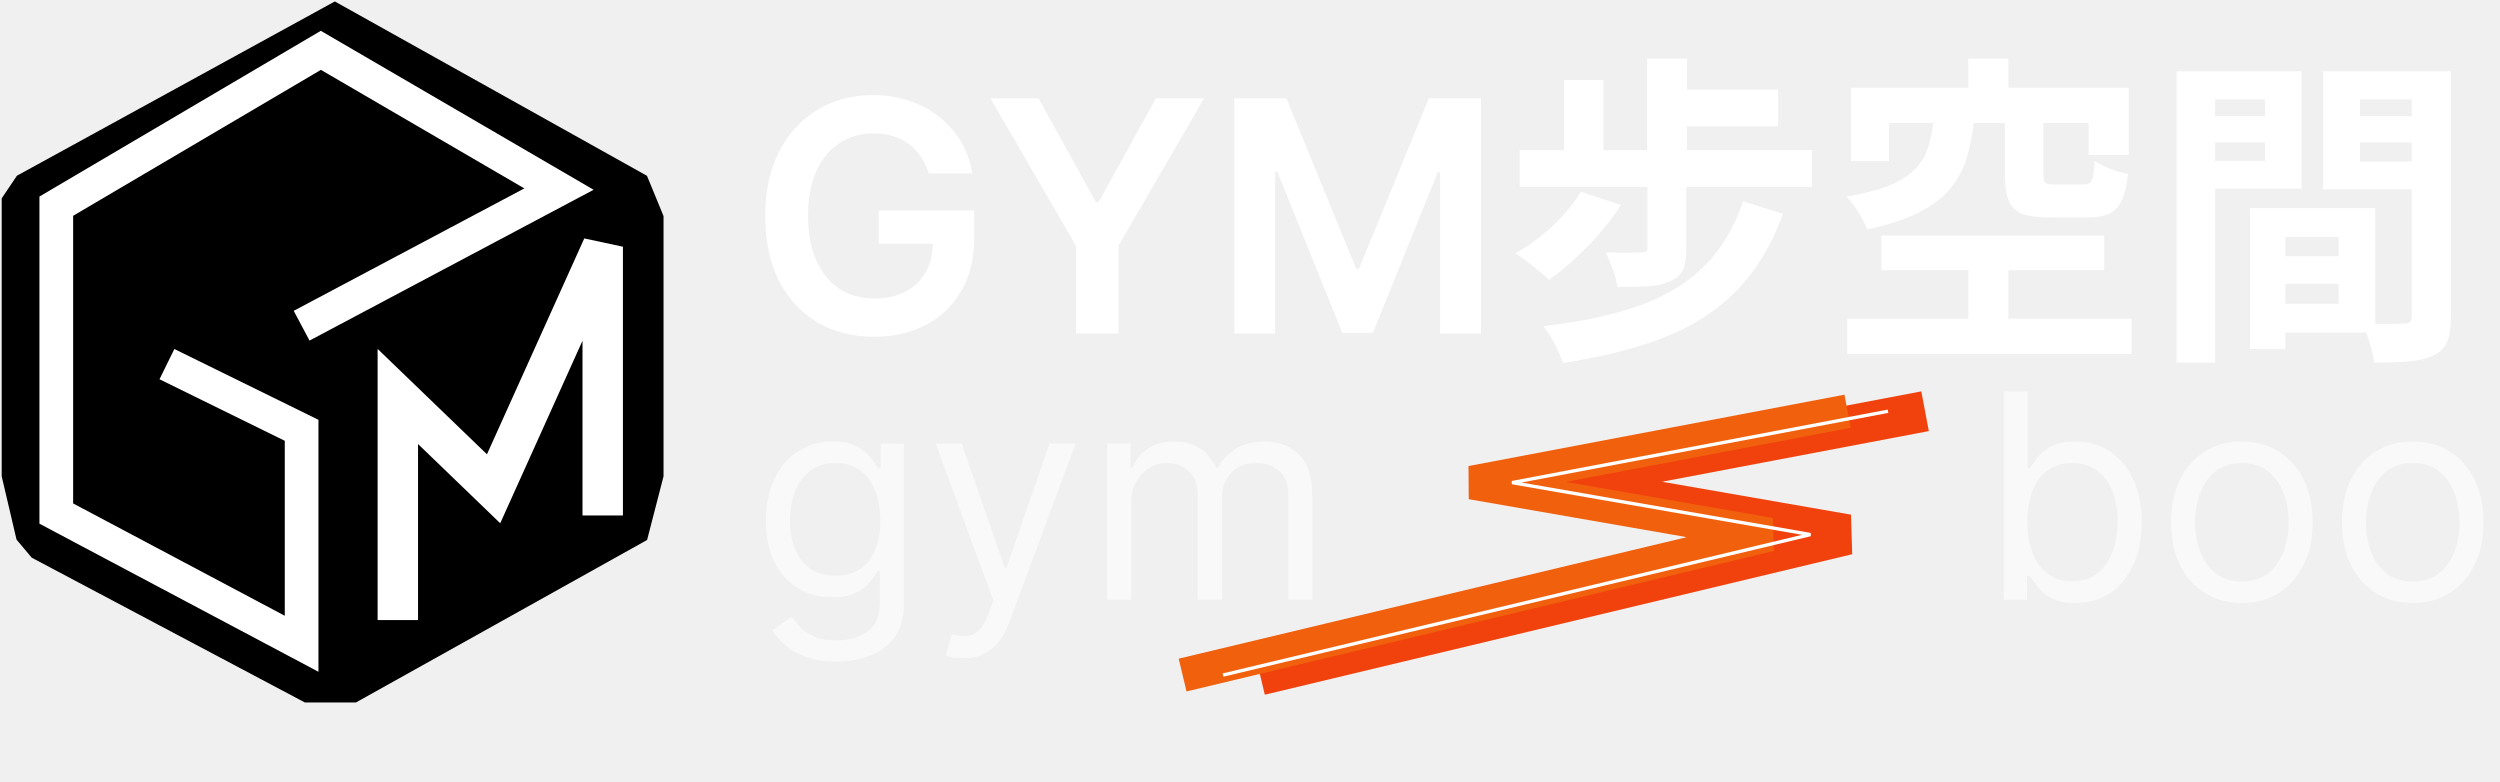
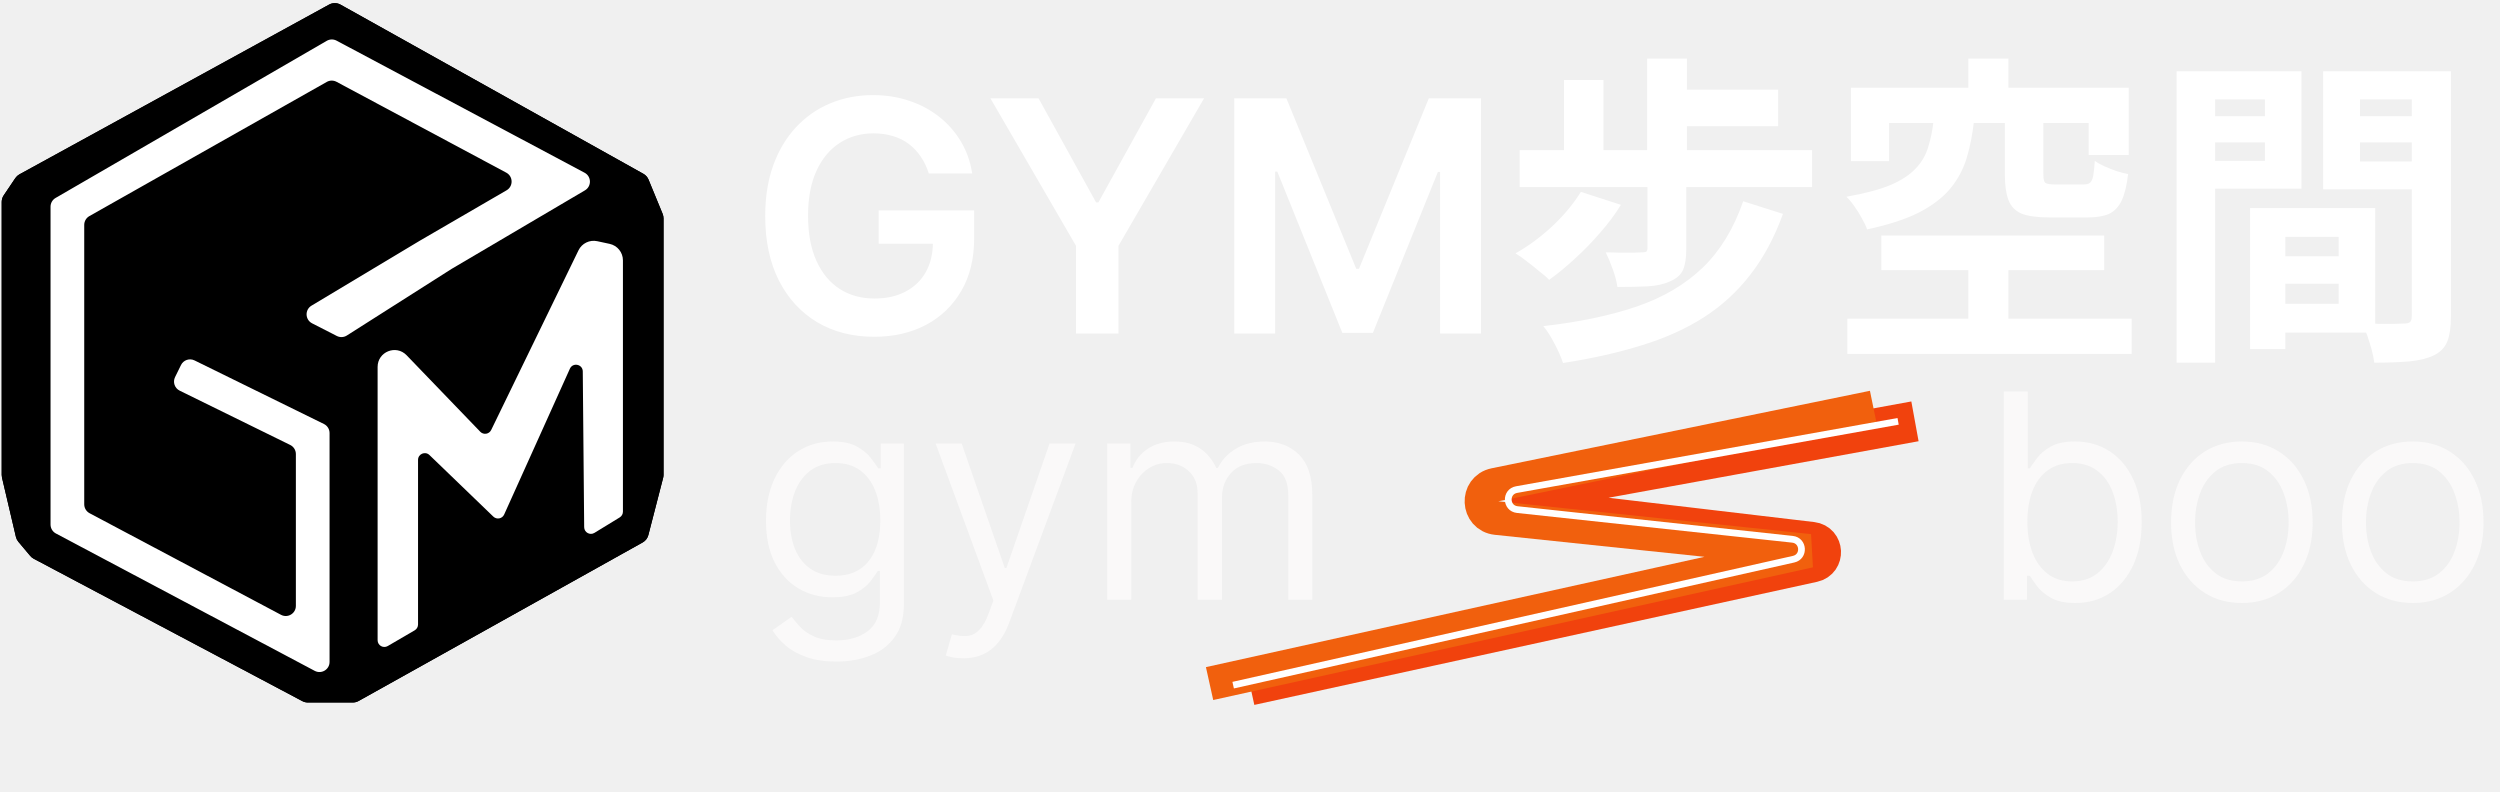
- <svg xmlns="http://www.w3.org/2000/svg" width="742" height="232" viewBox="0 0 742 232" fill="none">
+ <svg xmlns="http://www.w3.org/2000/svg" width="742" height="235" viewBox="0 0 742 235" fill="none">
  <path d="M275.659 51.477C275.091 49.636 274.307 47.989 273.307 46.534C272.33 45.057 271.148 43.795 269.761 42.75C268.398 41.705 266.83 40.92 265.057 40.398C263.284 39.852 261.352 39.58 259.261 39.58C255.511 39.58 252.17 40.523 249.239 42.409C246.307 44.295 244 47.068 242.318 50.727C240.659 54.364 239.83 58.795 239.83 64.023C239.83 69.296 240.659 73.761 242.318 77.421C243.977 81.079 246.284 83.864 249.239 85.773C252.193 87.659 255.625 88.602 259.534 88.602C263.08 88.602 266.148 87.921 268.739 86.557C271.352 85.193 273.364 83.261 274.773 80.761C276.182 78.239 276.886 75.284 276.886 71.898L279.75 72.341H260.795V62.455H289.125V70.841C289.125 76.818 287.852 81.989 285.307 86.352C282.761 90.716 279.261 94.079 274.807 96.443C270.352 98.784 265.239 99.954 259.466 99.954C253.034 99.954 247.386 98.511 242.523 95.625C237.682 92.716 233.898 88.591 231.17 83.25C228.466 77.886 227.114 71.523 227.114 64.159C227.114 58.523 227.909 53.489 229.5 49.057C231.114 44.625 233.364 40.864 236.25 37.773C239.136 34.659 242.523 32.295 246.409 30.682C250.295 29.046 254.523 28.227 259.091 28.227C262.955 28.227 266.557 28.796 269.898 29.932C273.239 31.046 276.205 32.636 278.795 34.705C281.409 36.773 283.557 39.227 285.239 42.068C286.92 44.909 288.023 48.045 288.545 51.477H275.659ZM293.957 29.182H308.241L325.321 60.068H326.003L343.082 29.182H357.366L331.969 72.954V99H319.355V72.954L293.957 29.182ZM366.324 29.182H381.801L402.528 79.773H403.347L424.074 29.182H439.551V99H427.415V51.034H426.767L407.472 98.796H398.403L379.108 50.932H378.46V99H366.324V29.182ZM488.966 54.36H500.486V73.944C500.486 76.568 500.166 78.616 499.526 80.088C498.886 81.56 497.574 82.712 495.59 83.544C493.734 84.376 491.526 84.856 488.966 84.984C486.406 85.112 483.43 85.176 480.038 85.176C479.846 83.64 479.398 81.912 478.694 79.992C477.99 78.008 477.286 76.312 476.582 74.904C477.99 74.904 479.398 74.936 480.806 75C482.278 75 483.59 75 484.742 75C485.894 74.936 486.694 74.904 487.142 74.904C487.846 74.904 488.326 74.84 488.582 74.712C488.838 74.52 488.966 74.168 488.966 73.656V54.36ZM469.19 56.952L481.094 60.792C479.366 63.608 477.286 66.392 474.854 69.144C472.486 71.896 469.99 74.456 467.366 76.824C464.806 79.192 462.278 81.272 459.782 83.064C459.078 82.296 458.086 81.432 456.806 80.472C455.59 79.448 454.342 78.456 453.062 77.496C451.846 76.536 450.758 75.768 449.798 75.192C453.574 73.08 457.222 70.392 460.742 67.128C464.262 63.8 467.078 60.408 469.19 56.952ZM517.382 59.736L529.19 63.48C526.63 70.52 523.398 76.536 519.494 81.528C515.654 86.52 511.046 90.744 505.67 94.2C500.358 97.592 494.246 100.344 487.334 102.456C480.422 104.632 472.614 106.392 463.91 107.736C463.334 106.008 462.502 104.12 461.414 102.072C460.39 100.024 459.27 98.264 458.054 96.792C468.806 95.576 478.086 93.624 485.894 90.936C493.702 88.248 500.198 84.408 505.382 79.416C510.566 74.424 514.566 67.864 517.382 59.736ZM451.046 44.568H537.83V55.512H451.046V44.568ZM495.878 26.616H527.75V37.464H495.878V26.616ZM488.87 17.4H500.677V51.48H488.87V17.4ZM464.198 23.736H475.91V50.52H464.198V23.736ZM584.198 17.4H596.102V33.144H584.198V17.4ZM584.198 74.328H596.102V99.96H584.198V74.328ZM573.926 35.544H585.926C585.478 39.704 584.742 43.48 583.718 46.872C582.694 50.264 581.062 53.304 578.822 55.992C576.582 58.68 573.478 61.048 569.51 63.096C565.542 65.08 560.422 66.744 554.15 68.088C553.83 67.128 553.318 66.04 552.614 64.824C551.974 63.608 551.238 62.424 550.406 61.272C549.574 60.056 548.774 59.096 548.006 58.392C553.446 57.432 557.798 56.28 561.062 54.936C564.326 53.528 566.822 51.896 568.55 50.04C570.342 48.184 571.59 46.04 572.294 43.608C573.062 41.176 573.606 38.488 573.926 35.544ZM595.046 35.352H606.47V51.768C606.47 53.112 606.662 53.944 607.046 54.264C607.494 54.584 608.454 54.744 609.926 54.744C610.31 54.744 610.854 54.744 611.558 54.744C612.326 54.744 613.158 54.744 614.054 54.744C614.95 54.744 615.814 54.744 616.646 54.744C617.478 54.744 618.086 54.744 618.47 54.744C619.302 54.744 619.91 54.584 620.294 54.264C620.742 53.88 621.062 53.208 621.254 52.248C621.446 51.224 621.606 49.72 621.734 47.736C622.502 48.312 623.462 48.856 624.614 49.368C625.766 49.88 626.982 50.36 628.262 50.808C629.542 51.192 630.662 51.48 631.622 51.672C631.238 55 630.598 57.624 629.702 59.544C628.806 61.4 627.558 62.712 625.958 63.48C624.358 64.184 622.246 64.536 619.622 64.536C619.046 64.536 618.246 64.536 617.222 64.536C616.198 64.536 615.078 64.536 613.862 64.536C612.71 64.536 611.59 64.536 610.502 64.536C609.478 64.536 608.71 64.536 608.198 64.536C604.614 64.536 601.862 64.152 599.942 63.384C598.086 62.552 596.806 61.208 596.102 59.352C595.398 57.496 595.046 55 595.046 51.864V35.352ZM549.35 26.04H631.814V46.008H619.91V36.504H560.678V47.832H549.35V26.04ZM558.374 69.912H624.518V80.184H558.374V69.912ZM548.294 94.584H632.678V105.048H548.294V94.584ZM673.286 76.056H699.494V84.216H673.286V76.056ZM672.614 61.752H704.966V98.712H672.614V90.168H694.118V70.296H672.614V61.752ZM667.814 61.752H678.278V103.608H667.814V61.752ZM651.782 34.488H675.782V42.264H651.782V34.488ZM696.326 34.488H720.518V42.264H696.326V34.488ZM715.814 21.144H727.43V94.008C727.43 97.08 727.078 99.512 726.374 101.304C725.67 103.096 724.358 104.472 722.438 105.432C720.454 106.392 718.022 107 715.142 107.256C712.326 107.512 708.838 107.64 704.678 107.64C704.55 106.488 704.294 105.208 703.91 103.8C703.526 102.392 703.078 100.952 702.566 99.48C702.054 98.072 701.51 96.856 700.934 95.832C702.662 95.96 704.358 96.056 706.022 96.12C707.75 96.12 709.286 96.12 710.63 96.12C712.038 96.056 712.998 96.024 713.51 96.024C714.406 96.024 715.014 95.864 715.334 95.544C715.654 95.224 715.814 94.648 715.814 93.816V21.144ZM652.646 21.144H683.078V55.992H652.646V47.736H672.23V29.496H652.646V21.144ZM721.958 21.144V29.496H700.454V47.928H721.958V56.184H689.51V21.144H721.958ZM646.022 21.144H657.446V107.64H646.022V21.144Z" fill="white" />
  <path d="M248.234 196.352C244.793 196.352 241.835 195.91 239.36 195.024C236.885 194.159 234.822 193.012 233.172 191.583C231.542 190.174 230.244 188.665 229.278 187.055L234.953 183.071C235.597 183.916 236.412 184.882 237.398 185.969C238.384 187.076 239.732 188.031 241.443 188.836C243.173 189.661 245.437 190.074 248.234 190.074C251.977 190.074 255.066 189.168 257.501 187.357C259.936 185.546 261.153 182.709 261.153 178.845V169.428H260.55C260.027 170.273 259.282 171.319 258.316 172.567C257.37 173.794 256.002 174.891 254.211 175.857C252.44 176.803 250.045 177.276 247.027 177.276C243.284 177.276 239.924 176.39 236.945 174.619C233.987 172.848 231.643 170.273 229.912 166.892C228.202 163.511 227.347 159.406 227.347 154.577C227.347 149.828 228.182 145.692 229.852 142.171C231.522 138.629 233.846 135.892 236.825 133.961C239.803 132.009 243.244 131.033 247.148 131.033C250.166 131.033 252.561 131.536 254.332 132.542C256.123 133.528 257.491 134.655 258.437 135.923C259.403 137.17 260.147 138.196 260.67 139.001H261.395V131.636H268.277V179.328C268.277 183.312 267.371 186.552 265.56 189.048C263.769 191.563 261.355 193.404 258.316 194.571C255.298 195.759 251.937 196.352 248.234 196.352ZM247.993 170.876C250.85 170.876 253.265 170.222 255.237 168.914C257.209 167.606 258.708 165.725 259.735 163.27C260.761 160.815 261.274 157.877 261.274 154.456C261.274 151.116 260.771 148.167 259.765 145.612C258.759 143.056 257.27 141.054 255.298 139.605C253.326 138.156 250.891 137.432 247.993 137.432C244.974 137.432 242.459 138.196 240.447 139.726C238.455 141.255 236.955 143.308 235.949 145.884C234.963 148.459 234.47 151.317 234.47 154.456C234.47 157.676 234.973 160.523 235.979 162.998C237.006 165.453 238.515 167.385 240.507 168.794C242.519 170.182 245.015 170.876 247.993 170.876ZM285.905 195.386C284.697 195.386 283.621 195.286 282.675 195.085C281.729 194.903 281.075 194.722 280.713 194.541L282.524 188.263C284.255 188.705 285.784 188.866 287.112 188.746C288.44 188.625 289.618 188.031 290.644 186.965C291.69 185.918 292.646 184.218 293.511 181.864L294.839 178.241L277.695 131.636H285.422L298.22 168.582H298.703L311.501 131.636H319.229L299.548 184.761C298.663 187.156 297.566 189.138 296.258 190.708C294.95 192.297 293.431 193.475 291.7 194.239C289.99 195.004 288.058 195.386 285.905 195.386ZM328.631 178V131.636H335.513V138.881H336.117C337.083 136.406 338.642 134.484 340.796 133.115C342.949 131.727 345.535 131.033 348.553 131.033C351.612 131.033 354.157 131.727 356.19 133.115C358.242 134.484 359.842 136.406 360.989 138.881H361.472C362.659 136.486 364.44 134.584 366.815 133.176C369.189 131.747 372.037 131.033 375.357 131.033C379.502 131.033 382.893 132.331 385.529 134.926C388.165 137.502 389.483 141.517 389.483 146.97V178H382.36V146.97C382.36 143.549 381.424 141.104 379.553 139.635C377.681 138.166 375.478 137.432 372.942 137.432C369.682 137.432 367.157 138.418 365.366 140.39C363.575 142.342 362.68 144.817 362.68 147.815V178H355.435V146.246C355.435 143.61 354.58 141.487 352.869 139.877C351.159 138.247 348.956 137.432 346.259 137.432C344.408 137.432 342.677 137.925 341.067 138.911C339.478 139.897 338.19 141.265 337.204 143.016C336.238 144.747 335.755 146.749 335.755 149.023V178H328.631ZM594.724 178V116.182H601.848V139.001H602.451C602.975 138.196 603.699 137.17 604.625 135.923C605.57 134.655 606.919 133.528 608.669 132.542C610.44 131.536 612.835 131.033 615.853 131.033C619.757 131.033 623.198 132.009 626.176 133.961C629.155 135.913 631.479 138.679 633.149 142.261C634.819 145.843 635.654 150.069 635.654 154.939C635.654 159.849 634.819 164.105 633.149 167.707C631.479 171.289 629.165 174.066 626.207 176.038C623.249 177.99 619.838 178.966 615.974 178.966C612.996 178.966 610.611 178.473 608.82 177.487C607.029 176.481 605.651 175.344 604.685 174.076C603.719 172.788 602.975 171.722 602.451 170.876H601.606V178H594.724ZM601.727 154.818C601.727 158.32 602.24 161.408 603.266 164.085C604.293 166.741 605.792 168.824 607.764 170.333C609.736 171.822 612.151 172.567 615.008 172.567C617.986 172.567 620.472 171.782 622.464 170.212C624.476 168.623 625.985 166.49 626.991 163.813C628.018 161.117 628.531 158.118 628.531 154.818C628.531 151.558 628.028 148.62 627.022 146.004C626.036 143.368 624.536 141.285 622.524 139.756C620.532 138.207 618.027 137.432 615.008 137.432C612.11 137.432 609.676 138.166 607.703 139.635C605.731 141.084 604.242 143.117 603.236 145.733C602.23 148.328 601.727 151.357 601.727 154.818ZM665.386 178.966C661.201 178.966 657.528 177.97 654.369 175.978C651.23 173.985 648.775 171.198 647.004 167.616C645.253 164.035 644.378 159.849 644.378 155.06C644.378 150.23 645.253 146.014 647.004 142.412C648.775 138.81 651.23 136.013 654.369 134.021C657.528 132.029 661.201 131.033 665.386 131.033C669.572 131.033 673.234 132.029 676.374 134.021C679.533 136.013 681.988 138.81 683.739 142.412C685.509 146.014 686.395 150.23 686.395 155.06C686.395 159.849 685.509 164.035 683.739 167.616C681.988 171.198 679.533 173.985 676.374 175.978C673.234 177.97 669.572 178.966 665.386 178.966ZM665.386 172.567C668.566 172.567 671.182 171.752 673.234 170.122C675.287 168.492 676.806 166.349 677.792 163.692C678.778 161.036 679.271 158.159 679.271 155.06C679.271 151.961 678.778 149.073 677.792 146.397C676.806 143.72 675.287 141.557 673.234 139.907C671.182 138.257 668.566 137.432 665.386 137.432C662.207 137.432 659.591 138.257 657.538 139.907C655.486 141.557 653.967 143.72 652.98 146.397C651.994 149.073 651.501 151.961 651.501 155.06C651.501 158.159 651.994 161.036 652.98 163.692C653.967 166.349 655.486 168.492 657.538 170.122C659.591 171.752 662.207 172.567 665.386 172.567ZM716.104 178.966C711.919 178.966 708.246 177.97 705.087 175.978C701.948 173.985 699.493 171.198 697.722 167.616C695.971 164.035 695.096 159.849 695.096 155.06C695.096 150.23 695.971 146.014 697.722 142.412C699.493 138.81 701.948 136.013 705.087 134.021C708.246 132.029 711.919 131.033 716.104 131.033C720.29 131.033 723.952 132.029 727.091 134.021C730.251 136.013 732.706 138.81 734.456 142.412C736.227 146.014 737.113 150.23 737.113 155.06C737.113 159.849 736.227 164.035 734.456 167.616C732.706 171.198 730.251 173.985 727.091 175.978C723.952 177.97 720.29 178.966 716.104 178.966ZM716.104 172.567C719.284 172.567 721.9 171.752 723.952 170.122C726.005 168.492 727.524 166.349 728.51 163.692C729.496 161.036 729.989 158.159 729.989 155.06C729.989 151.961 729.496 149.073 728.51 146.397C727.524 143.72 726.005 141.557 723.952 139.907C721.9 138.257 719.284 137.432 716.104 137.432C712.925 137.432 710.309 138.257 708.256 139.907C706.204 141.557 704.684 143.72 703.698 146.397C702.712 149.073 702.219 151.961 702.219 155.06C702.219 158.159 702.712 161.036 703.698 163.692C704.684 166.349 706.204 168.492 708.256 170.122C710.309 171.752 712.925 172.567 716.104 172.567Z" fill="#FFFEFE" fill-opacity="0.67" />
-   <path d="M5.372 52.533L99.374 1L191.627 52.533L196.436 64.226V141.31L191.627 159.931L105.495 208H90.63L9.744 165.128L5.372 159.931L1 141.31V59.029L5.372 52.533Z" fill="black" stroke="black" />
-   <path d="M49.543 108.074L89.519 127.714V191.071L16.705 152.424V61.189L95.23 14.938L165.903 56.121L89.519 96.669" stroke="white" stroke-width="10" />
-   <path d="M118.074 184.033V117.671L146.496 145.068L178.885 73.227V152.983" stroke="white" stroke-width="12" />
-   <path d="M571.36 122.054L459.78 143.236L548.339 158.658L374 200.354" stroke="#F1420D" stroke-width="12" />
-   <path d="M548.36 122.054L436.78 143.236L525.339 158.658L351 200.354" stroke="#F1600D" stroke-width="10" />
-   <path d="M560.36 122.054L448.78 143.236L537.339 158.658L363 200.354" stroke="white" />
+   <path d="M6.012 52.183L97.918 1.798C98.824 1.302 99.921 1.306 100.823 1.81L190.713 52.023C191.305 52.354 191.767 52.874 192.025 53.501L196.211 63.678C196.36 64.04 196.436 64.427 196.436 64.819V140.928C196.436 141.182 196.404 141.434 196.341 141.679L191.948 158.687C191.743 159.482 191.222 160.157 190.505 160.557L106.177 207.62C105.73 207.869 105.226 208 104.715 208H91.376C90.886 208 90.403 207.88 89.971 207.651L10.26 165.401C9.919 165.22 9.617 164.976 9.369 164.681L5.833 160.479C5.53 160.119 5.316 159.692 5.208 159.234L1.079 141.648C1.027 141.423 1 141.193 1 140.962V59.945C1 59.348 1.178 58.765 1.511 58.27L4.965 53.138C5.233 52.741 5.591 52.413 6.012 52.183Z" fill="black" stroke="black" />
+   <path fill-rule="evenodd" clip-rule="evenodd" d="M96.98 12.116C97.877 11.597 98.979 11.577 99.894 12.064L173.5 51.264C175.568 52.366 175.632 55.307 173.612 56.497L134.074 79.786L102.948 99.579C102.051 100.15 100.919 100.203 99.972 99.719L92.629 95.963C90.532 94.89 90.432 91.93 92.452 90.719L124.5 71.5L150.35 56.482C152.381 55.302 152.33 52.351 150.259 51.243L99.878 24.279C98.972 23.794 97.881 23.806 96.986 24.312L26.524 64.139C25.582 64.671 25 65.669 25 66.75V149.674C25 150.784 25.613 151.804 26.593 152.324L83.408 182.48C85.406 183.54 87.814 182.092 87.814 179.83V134.759C87.814 133.615 87.164 132.57 86.137 132.066L53.326 115.945C51.839 115.215 51.225 113.417 51.956 111.93L53.72 108.34C54.45 106.853 56.248 106.24 57.735 106.97L96.137 125.837C97.164 126.342 97.814 127.386 97.814 128.53V196.459C97.814 198.721 95.406 200.169 93.408 199.109L16.593 158.338C15.613 157.817 15 156.798 15 155.688V61.347C15 60.277 15.57 59.288 16.496 58.752L96.98 12.116Z" fill="white" />
+   <path fill-rule="evenodd" clip-rule="evenodd" d="M172.967 110.237C172.947 108.093 170.025 107.478 169.144 109.433L149.632 152.711C149.064 153.973 147.417 154.289 146.421 153.329L127.462 135.054C126.192 133.83 124.074 134.73 124.074 136.494V185.351C124.074 186.063 123.696 186.72 123.082 187.079L115.082 191.746C113.748 192.523 112.074 191.562 112.074 190.018V108.901C112.074 104.401 117.554 102.191 120.676 105.433L142.54 128.139C143.505 129.14 145.172 128.876 145.78 127.626L171.701 74.288C172.707 72.217 174.998 71.102 177.249 71.585L180.936 72.378C183.24 72.874 184.885 74.91 184.885 77.266V151.862C184.885 152.558 184.523 153.205 183.929 153.568L176.427 158.157C175.101 158.969 173.397 158.024 173.383 156.469L172.967 110.237Z" fill="white" />
+   <path d="M6.012 52.183L97.918 1.798C98.824 1.302 99.921 1.306 100.823 1.81L190.713 52.023C191.305 52.354 191.767 52.874 192.025 53.501L196.211 63.678C196.36 64.04 196.436 64.427 196.436 64.819V140.928C196.436 141.182 196.404 141.434 196.341 141.679L191.948 158.687C191.743 159.482 191.222 160.157 190.505 160.557L106.177 207.62C105.73 207.869 105.226 208 104.715 208H91.376C90.886 208 90.403 207.88 89.971 207.651L10.26 165.401C9.919 165.22 9.617 164.976 9.369 164.681L5.833 160.479C5.53 160.119 5.316 159.692 5.208 159.234L1.079 141.648C1.027 141.423 1 141.193 1 140.962V59.945C1 59.348 1.178 58.765 1.511 58.27L4.965 53.138C5.233 52.741 5.591 52.413 6.012 52.183Z" fill="black" stroke="black" />
+   <path fill-rule="evenodd" clip-rule="evenodd" d="M96.98 12.116C97.877 11.597 98.979 11.577 99.894 12.064L173.5 51.264C175.568 52.366 175.632 55.307 173.612 56.497L134.074 79.786L102.948 99.579C102.051 100.15 100.919 100.203 99.972 99.719L92.629 95.963C90.532 94.89 90.432 91.93 92.452 90.719L124.5 71.5L150.35 56.482C152.381 55.302 152.33 52.351 150.259 51.243L99.878 24.279C98.972 23.794 97.881 23.806 96.986 24.312L26.524 64.139C25.582 64.671 25 65.669 25 66.75V149.674C25 150.784 25.613 151.804 26.593 152.324L83.408 182.48C85.406 183.54 87.814 182.092 87.814 179.83V134.759C87.814 133.615 87.164 132.57 86.137 132.066L53.326 115.945C51.839 115.215 51.225 113.417 51.956 111.93L53.72 108.34C54.45 106.853 56.248 106.24 57.735 106.97L96.137 125.837C97.164 126.342 97.814 127.386 97.814 128.53V196.459C97.814 198.721 95.406 200.169 93.408 199.109L16.593 158.338C15.613 157.817 15 156.798 15 155.688V61.347C15 60.277 15.57 59.288 16.496 58.752L96.98 12.116Z" fill="white" />
+   <path fill-rule="evenodd" clip-rule="evenodd" d="M172.967 110.237C172.947 108.093 170.025 107.478 169.144 109.433L149.632 152.711C149.064 153.973 147.417 154.289 146.421 153.329L127.462 135.054C126.192 133.83 124.074 134.73 124.074 136.494V185.351C124.074 186.063 123.696 186.72 123.082 187.079L115.082 191.746C113.748 192.523 112.074 191.562 112.074 190.018V108.901C112.074 104.401 117.554 102.191 120.676 105.433L142.54 128.139C143.505 129.14 145.172 128.876 145.78 127.626L171.701 74.288C172.707 72.217 174.998 71.102 177.249 71.585L180.936 72.378C183.24 72.874 184.885 74.91 184.885 77.266V151.862C184.885 152.558 184.523 153.205 183.929 153.568L176.427 158.157C175.101 158.969 173.397 158.024 173.383 156.469L172.967 110.237Z" fill="white" />
+   <path d="M568.36 125.054L456.667 145.415C453.278 146.033 453.432 150.941 456.853 151.345L537.768 160.905C541.129 161.302 541.363 166.092 538.057 166.815L371 203.354" stroke="#F1420D" stroke-width="12" />
+   <path d="M556 120.884L443.7 143.89C438.101 145.037 438.497 153.164 444.182 153.761L537 163.5L359 202.884" stroke="#F1600D" stroke-width="10" />
+   <path d="M563.36 125.054L450.121 145.311C446.707 145.922 446.879 150.875 450.327 151.247L532.007 160.059C535.379 160.423 535.652 165.225 532.343 165.968L366 203.354" stroke="white" stroke-width="2" />
</svg>
